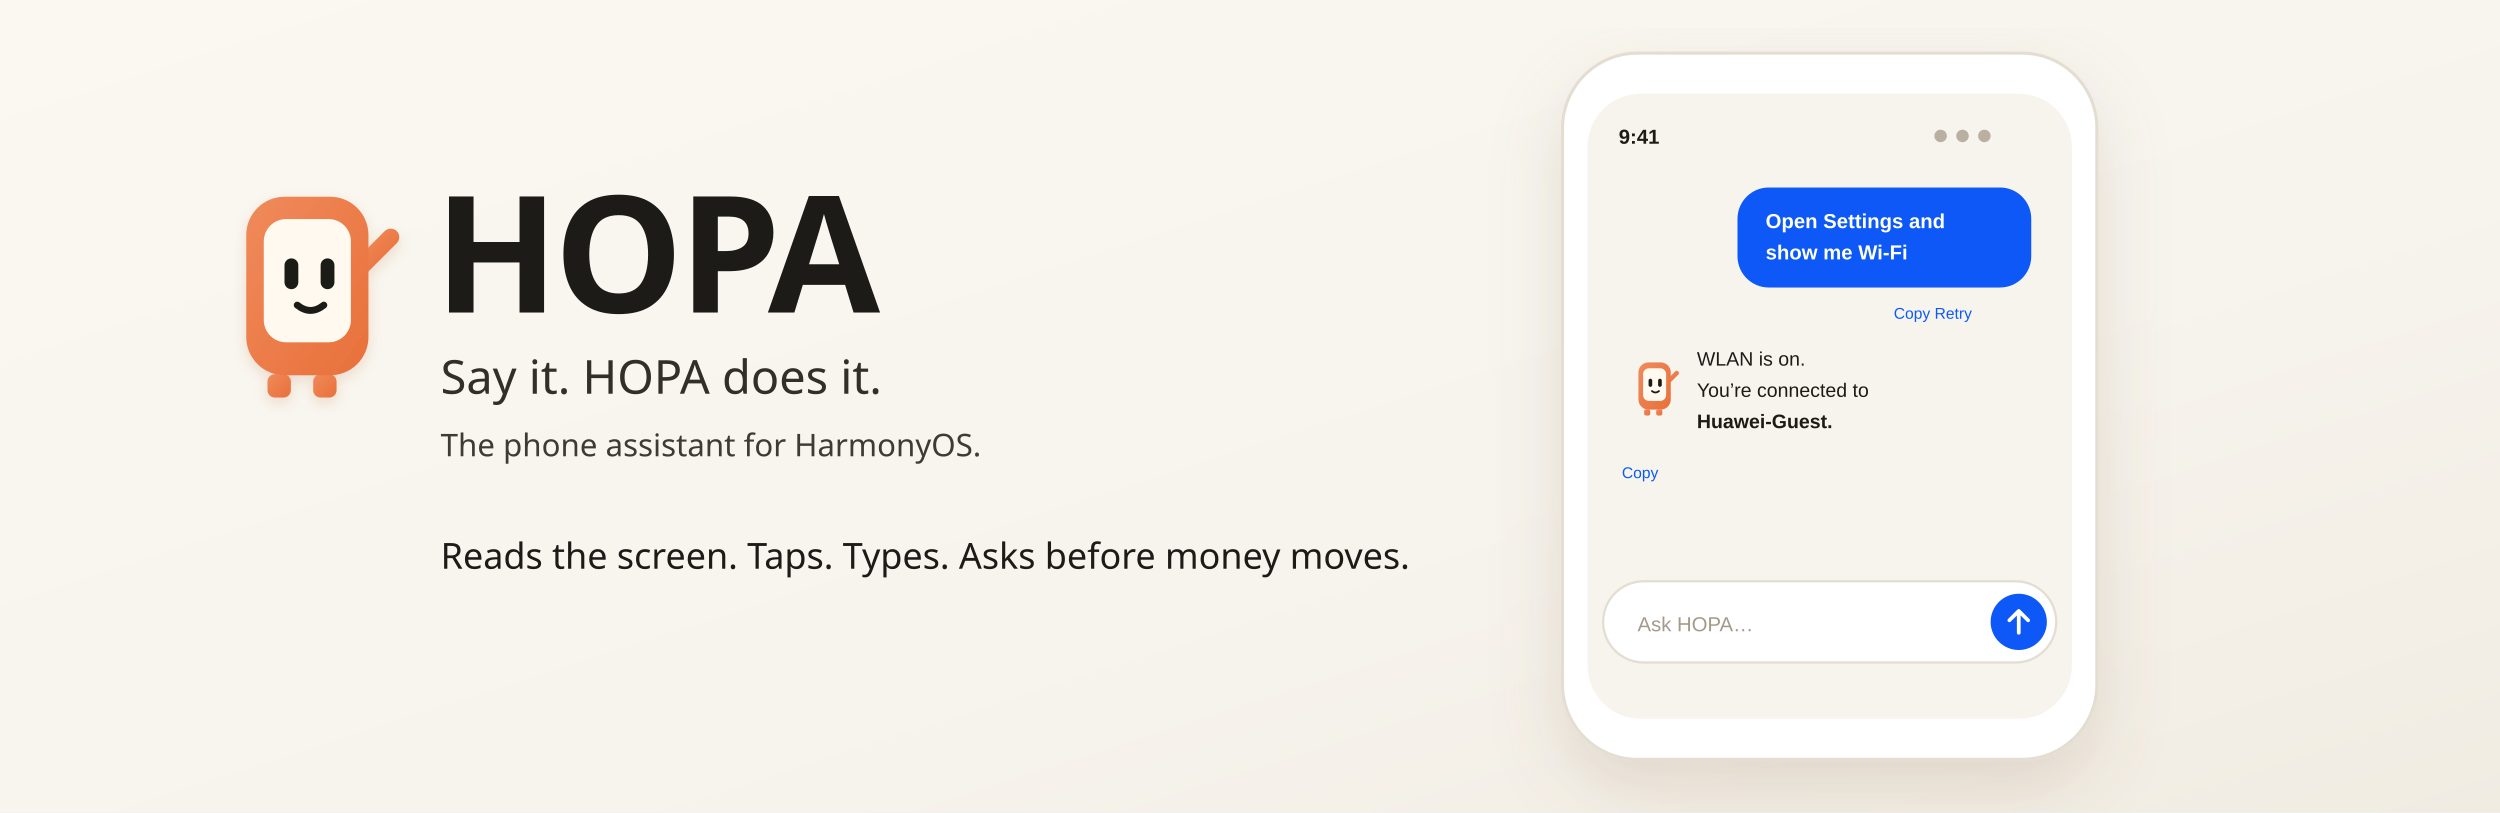
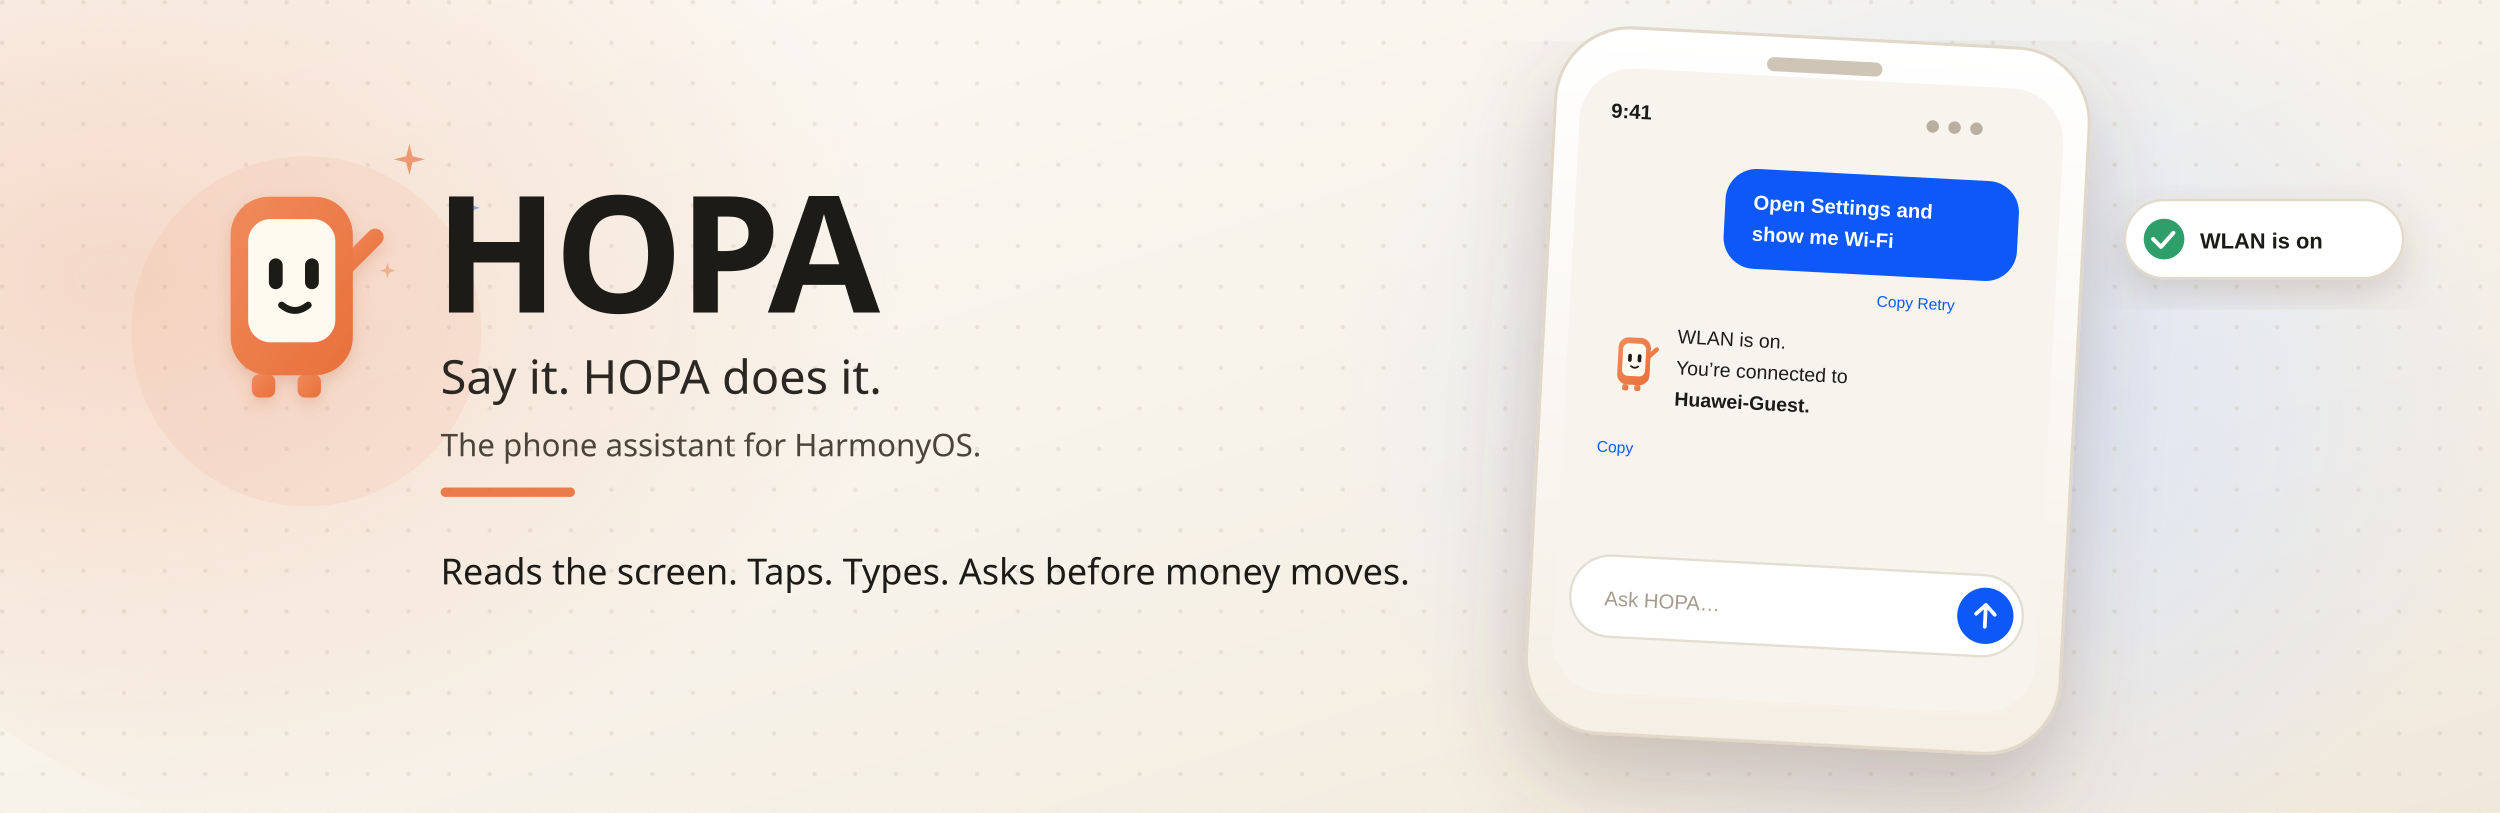
<svg xmlns="http://www.w3.org/2000/svg" viewBox="0 0 1600 520" role="img" aria-label="HOPA — reads the screen, taps, types, and asks before money moves">
  <defs>
    <linearGradient id="paper" x1="0" y1="0" x2="1" y2="1">
-       <stop offset="0" stop-color="#FBF8F2" />
-       <stop offset="0.6" stop-color="#F7F4EE" />
-       <stop offset="1" stop-color="#F1ECE2" />
+       <stop offset="0" stop-color="#FCFAF5" />
+       <stop offset="0.55" stop-color="#F7F2E9" />
+       <stop offset="1" stop-color="#F0E8DB" />
    </linearGradient>
+     <radialGradient id="warmGlow" cx="0.22" cy="0.42" r="0.55">
+       <stop offset="0" stop-color="#F4D4C2" stop-opacity="0.85" />
+       <stop offset="1" stop-color="#F4D4C2" stop-opacity="0" />
+     </radialGradient>
+     <radialGradient id="blueGlow" cx="0.5" cy="0.5" r="0.5">
+       <stop offset="0" stop-color="#CFE0FF" stop-opacity="0.75" />
+       <stop offset="1" stop-color="#CFE0FF" stop-opacity="0" />
+     </radialGradient>
    <linearGradient id="coral" x1="0" y1="0" x2="1" y2="1">
      <stop offset="0" stop-color="#F08A5B" />
      <stop offset="1" stop-color="#E8703A" />
    </linearGradient>
-     <filter id="phoneShadow" x="-30%" y="-30%" width="160%" height="160%">
-       <feDropShadow dx="0" dy="18" stdDeviation="22" flood-color="#8A6A4E" flood-opacity="0.18" />
+     <linearGradient id="frame" x1="0" y1="0" x2="0" y2="1">
+       <stop offset="0" stop-color="#FFFFFF" />
+       <stop offset="1" stop-color="#F5EFE5" />
+     </linearGradient>
+     <pattern id="dots" width="26" height="26" patternUnits="userSpaceOnUse">
+       <circle cx="1.4" cy="1.4" r="1.4" fill="#B8A58E" opacity="0.22" />
+     </pattern>
+     <filter id="phoneShadow" x="-35%" y="-35%" width="170%" height="170%">
+       <feDropShadow dx="0" dy="26" stdDeviation="28" flood-color="#6E4E36" flood-opacity="0.28" />
    </filter>
-     <filter id="markShadow" x="-30%" y="-30%" width="160%" height="160%">
-       <feDropShadow dx="0" dy="10" stdDeviation="12" flood-color="#B65A32" flood-opacity="0.18" />
+     <filter id="markShadow" x="-40%" y="-40%" width="180%" height="180%">
+       <feDropShadow dx="0" dy="12" stdDeviation="14" flood-color="#B65A32" flood-opacity="0.22" />
+     </filter>
+     <filter id="chipShadow" x="-40%" y="-40%" width="180%" height="180%">
+       <feDropShadow dx="0" dy="10" stdDeviation="12" flood-color="#6E4E36" flood-opacity="0.20" />
    </filter>
  </defs>
  <rect width="1600" height="520" fill="url(#paper)" />
-   <g transform="translate(110 96) scale(0.34)" filter="url(#markShadow)">
+   <ellipse cx="330" cy="230" rx="470" ry="330" fill="url(#warmGlow)" />
+   <ellipse cx="1240" cy="260" rx="390" ry="330" fill="url(#blueGlow)" />
+   <rect width="1600" height="520" fill="url(#dots)" />
+   <ellipse cx="196" cy="212" rx="112" ry="112" fill="#E8703A" opacity="0.08" />
+   <g transform="translate(100 96) scale(0.34)" filter="url(#markShadow)">
    <path d="M 350 226 L 412 164" stroke="url(#coral)" stroke-width="32" stroke-linecap="round" fill="none" />
    <rect x="180" y="422" width="44" height="44" rx="14" fill="url(#coral)" />
    <rect x="266" y="422" width="44" height="44" rx="14" fill="url(#coral)" />
    <rect x="140" y="88" width="230" height="336" rx="72" fill="url(#coral)" />
    <rect x="173" y="130" width="164" height="232" rx="42" fill="#FFF9F0" />
    <rect x="212" y="204" width="26" height="58" rx="13" fill="#1C1B18" />
    <rect x="280" y="204" width="26" height="58" rx="13" fill="#1C1B18" />
    <path d="M 236 292 Q 261 312 286 292" stroke="#1C1B18" stroke-width="13" stroke-linecap="round" fill="none" />
  </g>
+   <path d="M 262 92 L 264 100 L 272 102 L 264 104 L 262 112 L 260 104 L 252 102 L 260 100 Z" fill="#E8703A" opacity="0.65" />
+   <path d="M 300 126 L 301.5 131 L 307 133 L 301.5 135 L 300 140 L 298.5 135 L 293 133 L 298.5 131 Z" fill="#0A59F7" opacity="0.45" />
+   <path d="M 248 168 L 249.2 172 L 253 173.2 L 249.2 174.4 L 248 178 L 246.8 174.4 L 243 173.2 L 246.8 172 Z" fill="#E8703A" opacity="0.4" />
  <text x="278" y="200" font-family="'Segoe UI', 'PingFang SC', 'Microsoft YaHei', sans-serif" font-size="104" font-weight="800" letter-spacing="-3" fill="#1C1B18">HOPA</text>
-   <text x="282" y="252" font-family="'Segoe UI', 'PingFang SC', 'Microsoft YaHei', sans-serif" font-size="30" font-weight="500" fill="#322E28">Say it. HOPA does it.</text>
-   <text x="282" y="292" font-family="'Segoe UI', 'PingFang SC', 'Microsoft YaHei', sans-serif" font-size="20" fill="#3F3A32">The phone assistant for HarmonyOS.</text>
-   <text x="282" y="364" font-family="'Segoe UI', 'PingFang SC', 'Microsoft YaHei', sans-serif" font-size="23" font-weight="500" fill="#1C1B18">Reads the screen. Taps. Types. Asks before money moves.</text>
-   <g transform="translate(1000 34)" filter="url(#phoneShadow)">
-     <rect width="342" height="452" rx="48" fill="#FFFFFF" stroke="#E4DED2" stroke-width="2" />
+   <text x="282" y="252" font-family="'Segoe UI', 'PingFang SC', 'Microsoft YaHei', sans-serif" font-size="30" font-weight="500" fill="#2B2722">Say it. HOPA does it.</text>
+   <text x="282" y="292" font-family="'Segoe UI', 'PingFang SC', 'Microsoft YaHei', sans-serif" font-size="20" fill="#4A443A">The phone assistant for HarmonyOS.</text>
+   <rect x="282" y="312" width="86" height="6" rx="3" fill="#E8703A" opacity="0.9" />
+   <text x="282" y="374" font-family="'Segoe UI', 'PingFang SC', 'Microsoft YaHei', sans-serif" font-size="23" font-weight="500" fill="#1C1B18">Reads the screen. Taps. Types. Asks before money moves.</text>
+   <g transform="translate(986 24) rotate(3 171 226)" filter="url(#phoneShadow)">
+     <rect width="342" height="452" rx="48" fill="url(#frame)" stroke="#E1D8C9" stroke-width="2" />
    <rect x="16" y="26" width="310" height="400" rx="34" fill="#F7F4EE" />
+     <rect x="134" y="14" width="74" height="9" rx="4.5" fill="#CFC5B6" />
    <text x="36" y="58" font-family="'Segoe UI', Arial, sans-serif" font-size="13" font-weight="600" fill="#1C1B18">9:41</text>
    <circle cx="270" cy="53" r="4" fill="#B9B0A2" />
    <circle cx="256" cy="53" r="4" fill="#B9B0A2" />
    <circle cx="242" cy="53" r="4" fill="#B9B0A2" />
    <rect x="112" y="86" width="188" height="64" rx="20" fill="#0A59F7" />
    <text x="130" y="112" font-family="'Segoe UI', Arial, sans-serif" font-size="13" font-weight="600" fill="#FFFFFF">Open Settings and</text>
    <text x="130" y="132" font-family="'Segoe UI', Arial, sans-serif" font-size="13" font-weight="600" fill="#FFFFFF">show me Wi-Fi</text>
    <text x="212" y="170" font-family="'Segoe UI', Arial, sans-serif" font-size="10" fill="#0A59F7">Copy   Retry</text>
    <g transform="translate(36 190) scale(0.09)">
      <path d="M 350 226 L 412 164" stroke="url(#coral)" stroke-width="32" stroke-linecap="round" fill="none" />
      <rect x="180" y="422" width="44" height="44" rx="14" fill="url(#coral)" />
      <rect x="266" y="422" width="44" height="44" rx="14" fill="url(#coral)" />
      <rect x="140" y="88" width="230" height="336" rx="72" fill="url(#coral)" />
      <rect x="173" y="130" width="164" height="232" rx="42" fill="#FFF9F0" />
      <rect x="212" y="204" width="26" height="58" rx="13" fill="#1C1B18" />
      <rect x="280" y="204" width="26" height="58" rx="13" fill="#1C1B18" />
      <path d="M 236 292 Q 261 312 286 292" stroke="#1C1B18" stroke-width="13" stroke-linecap="round" fill="none" />
    </g>
    <text x="86" y="200" font-family="'Segoe UI', Arial, sans-serif" font-size="12.5" fill="#1C1B18">WLAN is on.</text>
    <text x="86" y="220" font-family="'Segoe UI', Arial, sans-serif" font-size="12.5" fill="#1C1B18">You’re connected to</text>
    <text x="86" y="240" font-family="'Segoe UI', Arial, sans-serif" font-size="12.5" font-weight="600" fill="#1C1B18">Huawei-Guest.</text>
    <text x="38" y="272" font-family="'Segoe UI', Arial, sans-serif" font-size="10" fill="#0A59F7">Copy</text>
    <rect x="26" y="338" width="290" height="52" rx="26" fill="#FFFFFF" stroke="#E4DED2" stroke-width="1.5" />
    <text x="48" y="370" font-family="'Segoe UI', Arial, sans-serif" font-size="13" fill="#A39A8B">Ask HOPA…</text>
    <circle cx="292" cy="364" r="18" fill="#0A59F7" />
    <path d="M292 371V357M286 363l6-6 6 6" fill="none" stroke="#FFFFFF" stroke-width="2.4" stroke-linecap="round" stroke-linejoin="round" />
  </g>
+   <g transform="translate(1360 128)" filter="url(#chipShadow)">
+     <rect width="178" height="50" rx="25" fill="#FFFFFF" stroke="#E2D9CA" stroke-width="1.5" />
+     <circle cx="25" cy="25" r="13" fill="#2E9E6B" />
+     <path d="M18 25l5 5 8-9" fill="none" stroke="#FFFFFF" stroke-width="2.6" stroke-linecap="round" stroke-linejoin="round" />
+     <text x="48" y="31" font-family="'Segoe UI', Arial, sans-serif" font-size="14" font-weight="600" fill="#1C1B18">WLAN is on</text>
+   </g>
</svg>
